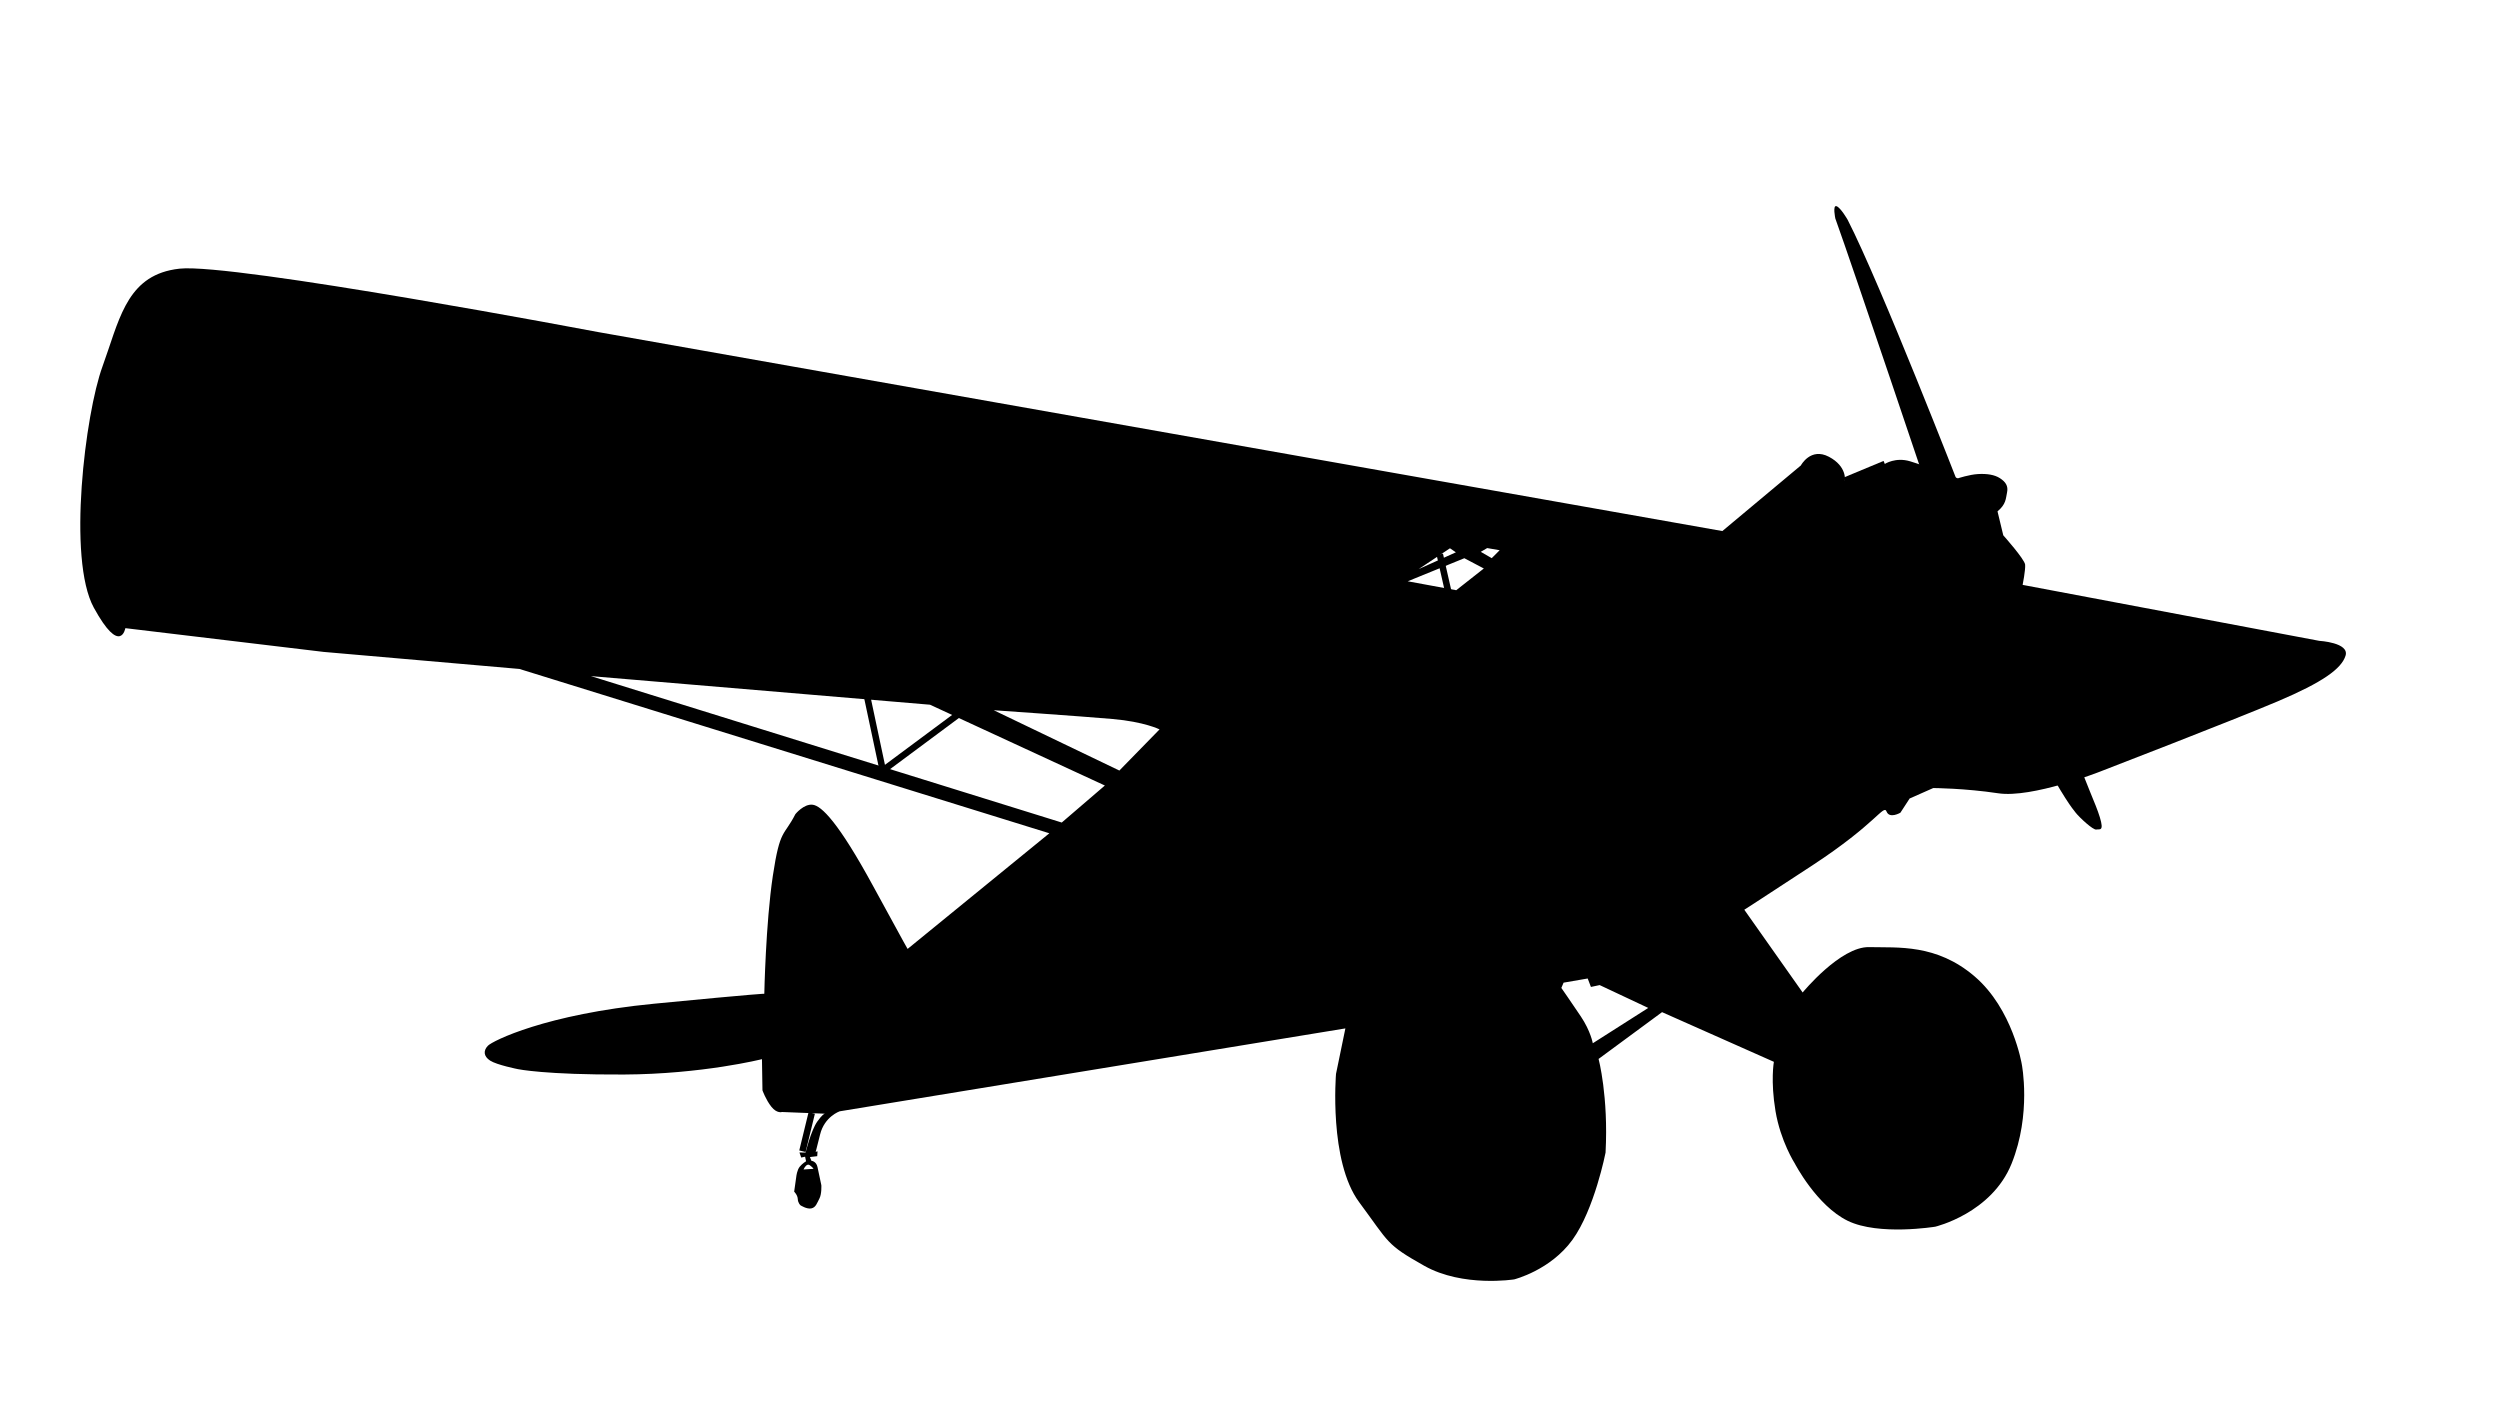
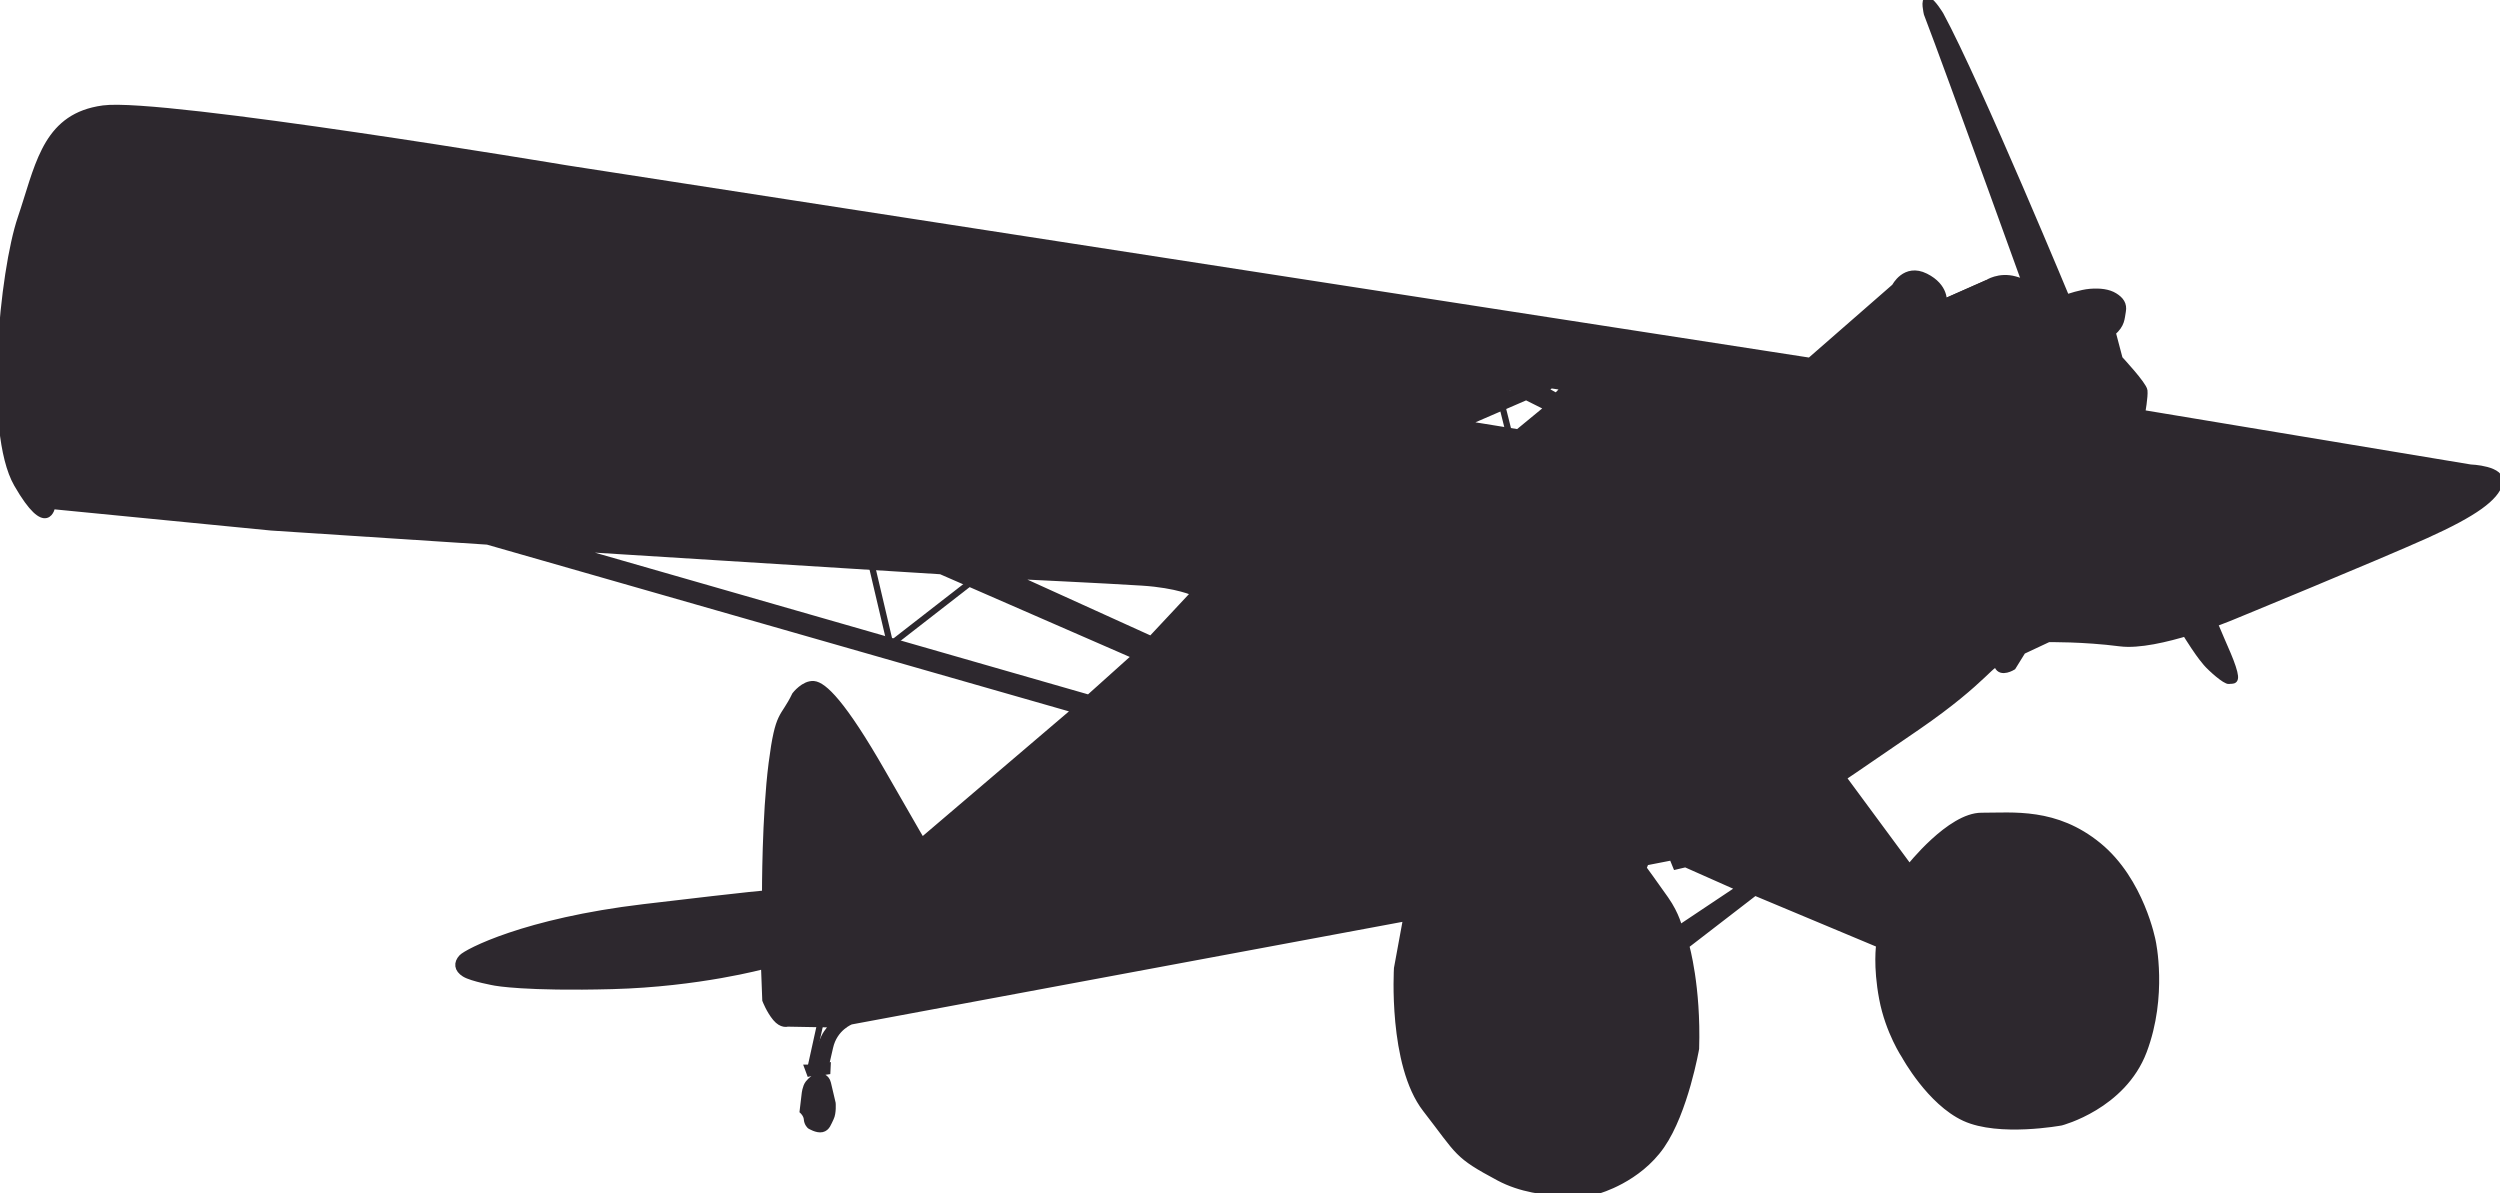
- <svg xmlns="http://www.w3.org/2000/svg" version="1.1" id="svg4504" width="1920" height="1080" viewBox="0 0 1920 1080">
+ <svg xmlns="http://www.w3.org/2000/svg" version="1.1" id="svg4504" width="1997.115" height="952.837" viewBox="0 0 1997.115 952.837">
  <defs id="defs4508" />
-   <g id="layer2" style="display:inline">
-     <g style="display:inline" id="g4571">
-       <path id="path4516" d="m 1447.538,356.306 -30.694,12.78" style="color:#000000;clip-rule:nonzero;display:inline;overflow:visible;visibility:visible;opacity:1;isolation:auto;mix-blend-mode:normal;color-interpolation:sRGB;color-interpolation-filters:linearRGB;solid-color:#000000;solid-opacity:1;fill:none;fill-opacity:1;fill-rule:evenodd;stroke:#000000;stroke-width:5;stroke-linecap:butt;stroke-linejoin:miter;stroke-miterlimit:4;stroke-dasharray:none;stroke-dashoffset:0;stroke-opacity:1;color-rendering:auto;image-rendering:auto;shape-rendering:auto;text-rendering:auto;enable-background:accumulate" />
-       <path id="path4514" d="M 130.635,207.523 C 96.392,215.144 91.048,247.598 78.681,281.543 65.489,317.751 51.585,429.275 72.055,466.688 c 20.471,37.413 24.219,15.738 24.219,15.738 l 152.243,18.235 150.42,13.095 406.964,126.197 -108.851,88.811 c 0,0 0.15,0.707 -26.488,-48.265 -26.638,-48.971 -39.676,-61.706 -46.483,-62.475 -6.807,-0.769 -13.228,7.239 -13.228,7.239 -8.859,17.383 -11.772,10.618 -17.288,47.223 -5.516,36.605 -6.575,90.718 -6.575,90.718 0,0 -1.563,-0.407 -84.744,7.657 -83.181,8.064 -123.868,28.514 -127.506,32.239 -3.638,3.725 -3.445,8.114 1.693,11.453 5.138,3.338 21.32,6.546 21.32,6.546 0,0 20.872,4.426 81.343,4.137 60.471,-0.289 106.091,-11.797 106.091,-11.797 l 0.384,23.93 c 0,0 2.588,7.28 6.858,12.637 4.269,5.357 8.16,4.01 8.16,4.01 l 32.881,1.299 c 0.199,-0.037 0.282,0.011 0.282,0.011 l -0.282,-0.011 c -0.578,0.107 -2.164,0.956 -5.757,5.992 -4.827,6.767 -9.031,23.841 -9.031,23.841 l -4.706,-0.045 1.346,3.889 2.997,-0.636 0.742,3.497 c 0,0 -2.784,1.635 -4.857,4.163 -2.073,2.528 -2.617,7.342 -2.617,7.342 l -1.663,11.836 c 0,0 2.634,2.573 2.771,5.676 0.137,3.103 2.059,4.781 2.059,4.781 0,0 4.845,3.148 8.341,2.405 3.496,-0.742 4.357,-4.058 6.218,-7.585 1.861,-3.527 1.482,-10.232 1.482,-10.232 l -2.969,-13.985 c -0.954,-4.495 -4.663,-4.752 -4.663,-4.752 l -1.136,-2.891 5.601,-0.667 0.257,-3.707 -1.499,0.318 c 0,-10e-6 0.105,0.498 3.447,-13.261 3.343,-13.759 15.012,-17.803 15.012,-17.803 l 388.41,-63.673 -7.198,34.935 c 0,0 -5.619,66.963 17.788,98.532 23.406,31.569 20.41,32.206 50.049,48.881 29.639,16.674 69.022,10.4 69.022,10.4 0,0 27.759,-6.936 44.707,-30.37 16.948,-23.434 25.447,-66.998 25.447,-66.998 2.293,-43.29 -5.357,-71.941 -5.357,-71.941 l 48.747,-35.926 85.875,38.142 c 0,0 -2.632,14.651 1.247,37.839 3.879,23.188 14.796,40.184 14.796,40.184 0,0 16.807,32.449 40.678,44.084 23.872,11.635 67.25,4.514 67.25,4.514 0,0 43.242,-10.225 58.613,-48.461 15.371,-38.237 7.812,-76.303 7.812,-76.303 0,0 -6.911,-42.38 -36.249,-67.47 -29.338,-25.09 -58.944,-21.935 -80.982,-22.476 -22.038,-0.541 -51.062,34.851 -51.062,34.851 l -44.815,-63.562 c 0,0 2.785,-1.636 52.274,-34.066 49.489,-32.431 54.723,-47.113 56.995,-41.331 2.272,5.782 10.626,0.874 10.626,0.874 l 7.081,-10.898 18.132,-8.026 c 0,0 24.036,0.116 49.919,4.017 25.883,3.9 77.917,-16.543 77.917,-16.543 0,0 102.283,-39.463 136.76,-54.09 34.477,-14.628 48.975,-25.014 52.06,-35.065 3.086,-10.051 -20.163,-11.378 -20.163,-11.378 L 1553.386,449.191 c 0,0 2.269,-11.443 1.92,-15.545 -0.349,-4.102 -16.791,-22.533 -16.791,-22.533 l -4.423,-18.375 c 6.644,-5.586 6.296,-9.688 7.339,-14.607 1.044,-4.92 -1.198,-8.099 -5.436,-10.853 -4.239,-2.754 -10.157,-3.584 -16.862,-3.205 -6.705,0.38 -15.483,3.287 -15.483,3.287 0,0 -25.551,-9.713 -36.707,-13.086 -11.155,-3.373 -19.404,2.032 -19.404,2.032 l -30.693,12.781 c 0,0 1.874,-10.838 -12.234,-18.282 -14.108,-7.444 -21.551,6.664 -21.551,6.664 l -60.293,50.384 -863.449,-152.837 c 0,0 -280.632,-53.166 -321.438,-48.679 -2.55,0.28 -4.962,0.678 -7.245,1.186 z m 323.191,311.739 260.436,21.959 134.276,62.056 -33.113,28.432 z m 659.757,-98.18 4.534,3.097 -28.632,12.908 z m 28.571,-0.161 9.581,1.657 -6.09,6.091 -8.413,-4.858 z m -17.54,7.785 14.965,7.896 -21.188,16.678 -37.259,-6.854 z M 763.181,545.45 c 0,0 66.751,4.62 91.212,6.735 24.46,2.115 36.146,7.985 36.146,7.985 l -30.872,31.61 z m 437.653,209.227 18.516,-3.192 2.483,6.485 6.711,-1.425 37.313,17.546 -42.593,27.13 c 0,0 -1.597,-9.258 -9.165,-20.569 -7.569,-11.311 -14.987,-21.916 -14.987,-21.916 z M 620.178,894.551 c 0.119,-0.037 0.239,-0.063 0.362,-0.077 0.453,-0.051 0.932,0.072 1.428,0.451 2.644,2.022 2.795,2.729 2.795,2.729 l -7.641,0.516 c 0,0 1.279,-3.056 3.057,-3.619 z" style="color:#000000;clip-rule:nonzero;display:inline;overflow:visible;visibility:visible;opacity:1;isolation:auto;mix-blend-mode:normal;color-interpolation:sRGB;color-interpolation-filters:linearRGB;solid-color:#000000;solid-opacity:1;fill:#000000;fill-opacity:1;fill-rule:evenodd;stroke:none;stroke-width:5;stroke-linecap:butt;stroke-linejoin:miter;stroke-miterlimit:4;stroke-dasharray:none;stroke-dashoffset:0;stroke-opacity:1;color-rendering:auto;image-rendering:auto;shape-rendering:auto;text-rendering:auto;enable-background:accumulate" />
-       <path id="path4545" d="m 1328.59,704.484 -0.347,3.58 -66.603,29.643 -3.297,-3.36 z" style="color:#000000;clip-rule:nonzero;display:inline;overflow:visible;visibility:visible;opacity:1;isolation:auto;mix-blend-mode:normal;color-interpolation:sRGB;color-interpolation-filters:linearRGB;solid-color:#000000;solid-opacity:1;fill:#000000;fill-opacity:1;fill-rule:evenodd;stroke:none;stroke-width:5;stroke-linecap:butt;stroke-linejoin:miter;stroke-miterlimit:4;stroke-dasharray:none;stroke-dashoffset:0;stroke-opacity:1;color-rendering:auto;image-rendering:auto;shape-rendering:auto;text-rendering:auto;enable-background:accumulate" />
-       <path id="path4547" d="m 1255.872,740.962 -22.448,9.011 -1.873,-2.74 21.238,-9.492 z" style="color:#000000;clip-rule:nonzero;display:inline;overflow:visible;visibility:visible;opacity:1;isolation:auto;mix-blend-mode:normal;color-interpolation:sRGB;color-interpolation-filters:linearRGB;solid-color:#000000;solid-opacity:1;fill:#000000;fill-opacity:1;fill-rule:evenodd;stroke:none;stroke-width:5;stroke-linecap:butt;stroke-linejoin:miter;stroke-miterlimit:4;stroke-dasharray:none;stroke-dashoffset:0;stroke-opacity:1;color-rendering:auto;image-rendering:auto;shape-rendering:auto;text-rendering:auto;enable-background:accumulate" />
-       <path id="path4549" d="m 1483.107,383.966 c 0,0 -60.108,-178.801 -73.579,-216.172 0,0 -2.25,-10.595 0.951,-9.429 3.2,1.166 8.478,10.38 8.478,10.38 25.346,49.4 86.283,206.108 86.283,206.108 l 15.777,30.057 c 0,0 54.331,123.137 68.309,161.928 13.978,38.791 19.913,49.537 23.351,60.812 3.438,11.276 -0.195,8.915 -2.692,9.445 -2.497,0.53 -12.928,-9.261 -15.774,-12.832 -2.846,-3.572 -9.144,-11.108 -28.904,-47.628 -19.759,-36.52 -40.292,-79.139 -47.212,-96.983 -6.92,-17.844 -9.602,-32.934 -16.523,-50.778 -6.921,-17.844 -12.144,-27.697 -12.144,-27.697 0,0 -9.769,-3.951 -6.321,-17.211" style="color:#000000;clip-rule:nonzero;display:inline;overflow:visible;visibility:visible;opacity:1;isolation:auto;mix-blend-mode:normal;color-interpolation:sRGB;color-interpolation-filters:linearRGB;solid-color:#000000;solid-opacity:1;fill:#000000;fill-opacity:1;fill-rule:evenodd;stroke:none;stroke-width:5;stroke-linecap:butt;stroke-linejoin:miter;stroke-miterlimit:4;stroke-dasharray:none;stroke-dashoffset:0;stroke-opacity:1;color-rendering:auto;image-rendering:auto;shape-rendering:auto;text-rendering:auto;enable-background:accumulate" />
-       <path id="path4552" d="m 648.524,452.869 29.48,138.853 64.925,-48.235 -12.108,-160.288" style="color:#000000;clip-rule:nonzero;display:inline;overflow:visible;visibility:visible;opacity:1;isolation:auto;mix-blend-mode:normal;color-interpolation:sRGB;color-interpolation-filters:linearRGB;solid-color:#000000;solid-opacity:1;fill:none;fill-opacity:1;fill-rule:evenodd;stroke:#000000;stroke-width:5;stroke-linecap:butt;stroke-linejoin:miter;stroke-miterlimit:4;stroke-dasharray:none;stroke-dashoffset:0;stroke-opacity:1;color-rendering:auto;image-rendering:auto;shape-rendering:auto;text-rendering:auto;enable-background:accumulate" />
-       <path id="path4554" d="m 1105.764,425.737 24.51,108.067" style="color:#000000;clip-rule:nonzero;display:inline;overflow:visible;visibility:visible;opacity:1;isolation:auto;mix-blend-mode:normal;color-interpolation:sRGB;color-interpolation-filters:linearRGB;solid-color:#000000;solid-opacity:1;fill:none;fill-opacity:1;fill-rule:evenodd;stroke:#000000;stroke-width:5;stroke-linecap:butt;stroke-linejoin:miter;stroke-miterlimit:4;stroke-dasharray:none;stroke-dashoffset:0;stroke-opacity:1;color-rendering:auto;image-rendering:auto;shape-rendering:auto;text-rendering:auto;enable-background:accumulate" />
-       <path id="path4556" d="m 623.405,854.758 -7.141,29.383" style="color:#000000;clip-rule:nonzero;display:inline;overflow:visible;visibility:visible;opacity:1;isolation:auto;mix-blend-mode:normal;color-interpolation:sRGB;color-interpolation-filters:linearRGB;solid-color:#000000;solid-opacity:1;fill:none;fill-opacity:1;fill-rule:evenodd;stroke:#000000;stroke-width:5;stroke-linecap:butt;stroke-linejoin:miter;stroke-miterlimit:4;stroke-dasharray:none;stroke-dashoffset:0;stroke-opacity:1;color-rendering:auto;image-rendering:auto;shape-rendering:auto;text-rendering:auto;enable-background:accumulate" />
+   <g id="layer2" style="display:inline" transform="translate(31.38581,-186.7192)">
+     <g style="display:inline;stroke-width:0.872;fill:#2d282e;fill-opacity:1" id="g4571" transform="matrix(1.146305,-0.02483525,0.02483525,1.146305,-111.9924,40.30681)">
+       <path id="path4516" d="m 1447.538,356.306 -30.694,12.78" style="color:#000000;clip-rule:nonzero;display:inline;overflow:visible;visibility:visible;opacity:1;isolation:auto;mix-blend-mode:normal;color-interpolation:sRGB;color-interpolation-filters:linearRGB;solid-color:#000000;solid-opacity:1;fill:#2d282e;fill-opacity:1;fill-rule:evenodd;stroke:#2d282e;stroke-width:4.361;stroke-linecap:butt;stroke-linejoin:miter;stroke-miterlimit:4;stroke-dasharray:none;stroke-dashoffset:0;stroke-opacity:1;color-rendering:auto;image-rendering:auto;shape-rendering:auto;text-rendering:auto;enable-background:accumulate" />
+       <path id="path4514" d="M 130.635,207.523 C 96.392,215.144 91.048,247.598 78.681,281.543 65.489,317.751 51.585,429.275 72.055,466.688 c 20.471,37.413 24.219,15.738 24.219,15.738 l 152.243,18.235 150.42,13.095 406.964,126.197 -108.851,88.811 c 0,0 0.15,0.707 -26.488,-48.265 -26.638,-48.971 -39.676,-61.706 -46.483,-62.475 -6.807,-0.769 -13.228,7.239 -13.228,7.239 -8.859,17.383 -11.772,10.618 -17.288,47.223 -5.516,36.605 -6.575,90.718 -6.575,90.718 0,0 -1.563,-0.407 -84.744,7.657 -83.181,8.064 -123.868,28.514 -127.506,32.239 -3.638,3.725 -3.445,8.114 1.693,11.453 5.138,3.338 21.32,6.546 21.32,6.546 0,0 20.872,4.426 81.343,4.137 60.471,-0.289 106.091,-11.797 106.091,-11.797 l 0.384,23.93 c 0,0 2.588,7.28 6.858,12.637 4.269,5.357 8.16,4.01 8.16,4.01 l 32.881,1.299 c 0.199,-0.037 0.282,0.011 0.282,0.011 l -0.282,-0.011 c -0.578,0.107 -2.164,0.956 -5.757,5.992 -4.827,6.767 -9.031,23.841 -9.031,23.841 l -4.706,-0.045 1.346,3.889 2.997,-0.636 0.742,3.497 c 0,0 -2.784,1.635 -4.857,4.163 -2.073,2.528 -2.617,7.342 -2.617,7.342 l -1.663,11.836 c 0,0 2.634,2.573 2.771,5.676 0.137,3.103 2.059,4.781 2.059,4.781 0,0 4.845,3.148 8.341,2.405 3.496,-0.742 4.357,-4.058 6.218,-7.585 1.861,-3.527 1.482,-10.232 1.482,-10.232 l -2.969,-13.985 c -0.954,-4.495 -4.663,-4.752 -4.663,-4.752 l -1.136,-2.891 5.601,-0.667 0.257,-3.707 -1.499,0.318 c 0,-10e-6 0.105,0.498 3.447,-13.261 3.343,-13.759 15.012,-17.803 15.012,-17.803 l 388.41,-63.673 -7.198,34.935 c 0,0 -5.619,66.963 17.788,98.532 23.406,31.569 20.41,32.206 50.049,48.881 29.639,16.674 69.022,10.4 69.022,10.4 0,0 27.759,-6.936 44.707,-30.37 16.948,-23.434 25.447,-66.998 25.447,-66.998 2.293,-43.29 -5.357,-71.941 -5.357,-71.941 l 48.747,-35.926 85.875,38.142 c 0,0 -2.632,14.651 1.247,37.839 3.879,23.188 14.796,40.184 14.796,40.184 0,0 16.807,32.449 40.678,44.084 23.872,11.635 67.25,4.514 67.25,4.514 0,0 43.242,-10.225 58.613,-48.461 15.371,-38.237 7.812,-76.303 7.812,-76.303 0,0 -6.911,-42.38 -36.249,-67.47 -29.338,-25.09 -58.944,-21.935 -80.982,-22.476 -22.038,-0.541 -51.062,34.851 -51.062,34.851 l -44.815,-63.562 c 0,0 2.785,-1.636 52.274,-34.066 49.489,-32.431 54.723,-47.113 56.995,-41.331 2.272,5.782 10.626,0.874 10.626,0.874 l 7.081,-10.898 18.132,-8.026 c 0,0 24.036,0.116 49.919,4.017 25.883,3.9 77.917,-16.543 77.917,-16.543 0,0 102.283,-39.463 136.76,-54.09 34.477,-14.628 48.975,-25.014 52.06,-35.065 3.086,-10.051 -20.163,-11.378 -20.163,-11.378 L 1553.386,449.191 c 0,0 2.269,-11.443 1.92,-15.545 -0.349,-4.102 -16.791,-22.533 -16.791,-22.533 l -4.423,-18.375 c 6.644,-5.586 6.296,-9.688 7.339,-14.607 1.044,-4.92 -1.198,-8.099 -5.436,-10.853 -4.239,-2.754 -10.157,-3.584 -16.862,-3.205 -6.705,0.38 -15.483,3.287 -15.483,3.287 0,0 -25.551,-9.713 -36.707,-13.086 -11.155,-3.373 -19.404,2.032 -19.404,2.032 l -30.693,12.781 c 0,0 1.874,-10.838 -12.234,-18.282 -14.108,-7.444 -21.551,6.664 -21.551,6.664 l -60.293,50.384 -863.449,-152.837 c 0,0 -280.632,-53.166 -321.438,-48.679 -2.55,0.28 -4.962,0.678 -7.245,1.186 z m 323.191,311.739 260.436,21.959 134.276,62.056 -33.113,28.432 z m 659.757,-98.18 4.534,3.097 -28.632,12.908 z m 28.571,-0.161 9.581,1.657 -6.09,6.091 -8.413,-4.858 z m -17.54,7.785 14.965,7.896 -21.188,16.678 -37.259,-6.854 z M 763.181,545.45 c 0,0 66.751,4.62 91.212,6.735 24.46,2.115 36.146,7.985 36.146,7.985 l -30.872,31.61 z m 437.653,209.227 18.516,-3.192 2.483,6.485 6.711,-1.425 37.313,17.546 -42.593,27.13 c 0,0 -1.597,-9.258 -9.165,-20.569 -7.569,-11.311 -14.987,-21.916 -14.987,-21.916 z M 620.178,894.551 c 0.119,-0.037 0.239,-0.063 0.362,-0.077 0.453,-0.051 0.932,0.072 1.428,0.451 2.644,2.022 2.795,2.729 2.795,2.729 l -7.641,0.516 c 0,0 1.279,-3.056 3.057,-3.619 z" style="color:#000000;clip-rule:nonzero;display:inline;overflow:visible;visibility:visible;opacity:1;isolation:auto;mix-blend-mode:normal;color-interpolation:sRGB;color-interpolation-filters:linearRGB;solid-color:#000000;solid-opacity:1;fill:#2d282e;fill-opacity:1;fill-rule:evenodd;stroke:#2d282e;stroke-width:4.361;stroke-linecap:butt;stroke-linejoin:miter;stroke-miterlimit:4;stroke-dasharray:none;stroke-dashoffset:0;stroke-opacity:1;color-rendering:auto;image-rendering:auto;shape-rendering:auto;text-rendering:auto;enable-background:accumulate" />
+       <path id="path4545" d="m 1328.59,704.484 -0.347,3.58 -66.603,29.643 -3.297,-3.36 z" style="color:#000000;clip-rule:nonzero;display:inline;overflow:visible;visibility:visible;opacity:1;isolation:auto;mix-blend-mode:normal;color-interpolation:sRGB;color-interpolation-filters:linearRGB;solid-color:#000000;solid-opacity:1;fill:#2d282e;fill-opacity:1;fill-rule:evenodd;stroke:#2d282e;stroke-width:4.361;stroke-linecap:butt;stroke-linejoin:miter;stroke-miterlimit:4;stroke-dasharray:none;stroke-dashoffset:0;stroke-opacity:1;color-rendering:auto;image-rendering:auto;shape-rendering:auto;text-rendering:auto;enable-background:accumulate" />
+       <path id="path4547" d="m 1255.872,740.962 -22.448,9.011 -1.873,-2.74 21.238,-9.492 z" style="color:#000000;clip-rule:nonzero;display:inline;overflow:visible;visibility:visible;opacity:1;isolation:auto;mix-blend-mode:normal;color-interpolation:sRGB;color-interpolation-filters:linearRGB;solid-color:#000000;solid-opacity:1;fill:#2d282e;fill-opacity:1;fill-rule:evenodd;stroke:#2d282e;stroke-width:4.361;stroke-linecap:butt;stroke-linejoin:miter;stroke-miterlimit:4;stroke-dasharray:none;stroke-dashoffset:0;stroke-opacity:1;color-rendering:auto;image-rendering:auto;shape-rendering:auto;text-rendering:auto;enable-background:accumulate" />
+       <path id="path4549" d="m 1483.107,383.966 c 0,0 -60.108,-178.801 -73.579,-216.172 0,0 -2.25,-10.595 0.951,-9.429 3.2,1.166 8.478,10.38 8.478,10.38 25.346,49.4 86.283,206.108 86.283,206.108 l 15.777,30.057 c 0,0 54.331,123.137 68.309,161.928 13.978,38.791 19.913,49.537 23.351,60.812 3.438,11.276 -0.195,8.915 -2.692,9.445 -2.497,0.53 -12.928,-9.261 -15.774,-12.832 -2.846,-3.572 -9.144,-11.108 -28.904,-47.628 -19.759,-36.52 -40.292,-79.139 -47.212,-96.983 -6.92,-17.844 -9.602,-32.934 -16.523,-50.778 -6.921,-17.844 -12.144,-27.697 -12.144,-27.697 0,0 -9.769,-3.951 -6.321,-17.211" style="color:#000000;clip-rule:nonzero;display:inline;overflow:visible;visibility:visible;opacity:1;isolation:auto;mix-blend-mode:normal;color-interpolation:sRGB;color-interpolation-filters:linearRGB;solid-color:#000000;solid-opacity:1;fill:#2d282e;fill-opacity:1;fill-rule:evenodd;stroke:#2d282e;stroke-width:4.361;stroke-linecap:butt;stroke-linejoin:miter;stroke-miterlimit:4;stroke-dasharray:none;stroke-dashoffset:0;stroke-opacity:1;color-rendering:auto;image-rendering:auto;shape-rendering:auto;text-rendering:auto;enable-background:accumulate" />
+       <path id="path4552" d="m 648.524,452.869 29.48,138.853 64.925,-48.235 -12.108,-160.288" style="color:#000000;clip-rule:nonzero;display:inline;overflow:visible;visibility:visible;opacity:1;isolation:auto;mix-blend-mode:normal;color-interpolation:sRGB;color-interpolation-filters:linearRGB;solid-color:#000000;solid-opacity:1;fill:none;fill-opacity:1;fill-rule:evenodd;stroke:#2d282e;stroke-width:4.361;stroke-linecap:butt;stroke-linejoin:miter;stroke-miterlimit:4;stroke-dasharray:none;stroke-dashoffset:0;stroke-opacity:1;color-rendering:auto;image-rendering:auto;shape-rendering:auto;text-rendering:auto;enable-background:accumulate" />
+       <path id="path4554" d="m 1105.764,425.737 24.51,108.067" style="color:#000000;clip-rule:nonzero;display:inline;overflow:visible;visibility:visible;opacity:1;isolation:auto;mix-blend-mode:normal;color-interpolation:sRGB;color-interpolation-filters:linearRGB;solid-color:#000000;solid-opacity:1;fill:#2d282e;fill-opacity:1;fill-rule:evenodd;stroke:#2d282e;stroke-width:4.361;stroke-linecap:butt;stroke-linejoin:miter;stroke-miterlimit:4;stroke-dasharray:none;stroke-dashoffset:0;stroke-opacity:1;color-rendering:auto;image-rendering:auto;shape-rendering:auto;text-rendering:auto;enable-background:accumulate" />
+       <path id="path4556" d="m 623.405,854.758 -7.141,29.383" style="color:#000000;clip-rule:nonzero;display:inline;overflow:visible;visibility:visible;opacity:1;isolation:auto;mix-blend-mode:normal;color-interpolation:sRGB;color-interpolation-filters:linearRGB;solid-color:#000000;solid-opacity:1;fill:#2d282e;fill-opacity:1;fill-rule:evenodd;stroke:#2d282e;stroke-width:4.361;stroke-linecap:butt;stroke-linejoin:miter;stroke-miterlimit:4;stroke-dasharray:none;stroke-dashoffset:0;stroke-opacity:1;color-rendering:auto;image-rendering:auto;shape-rendering:auto;text-rendering:auto;enable-background:accumulate" />
    </g>
  </g>
</svg>
